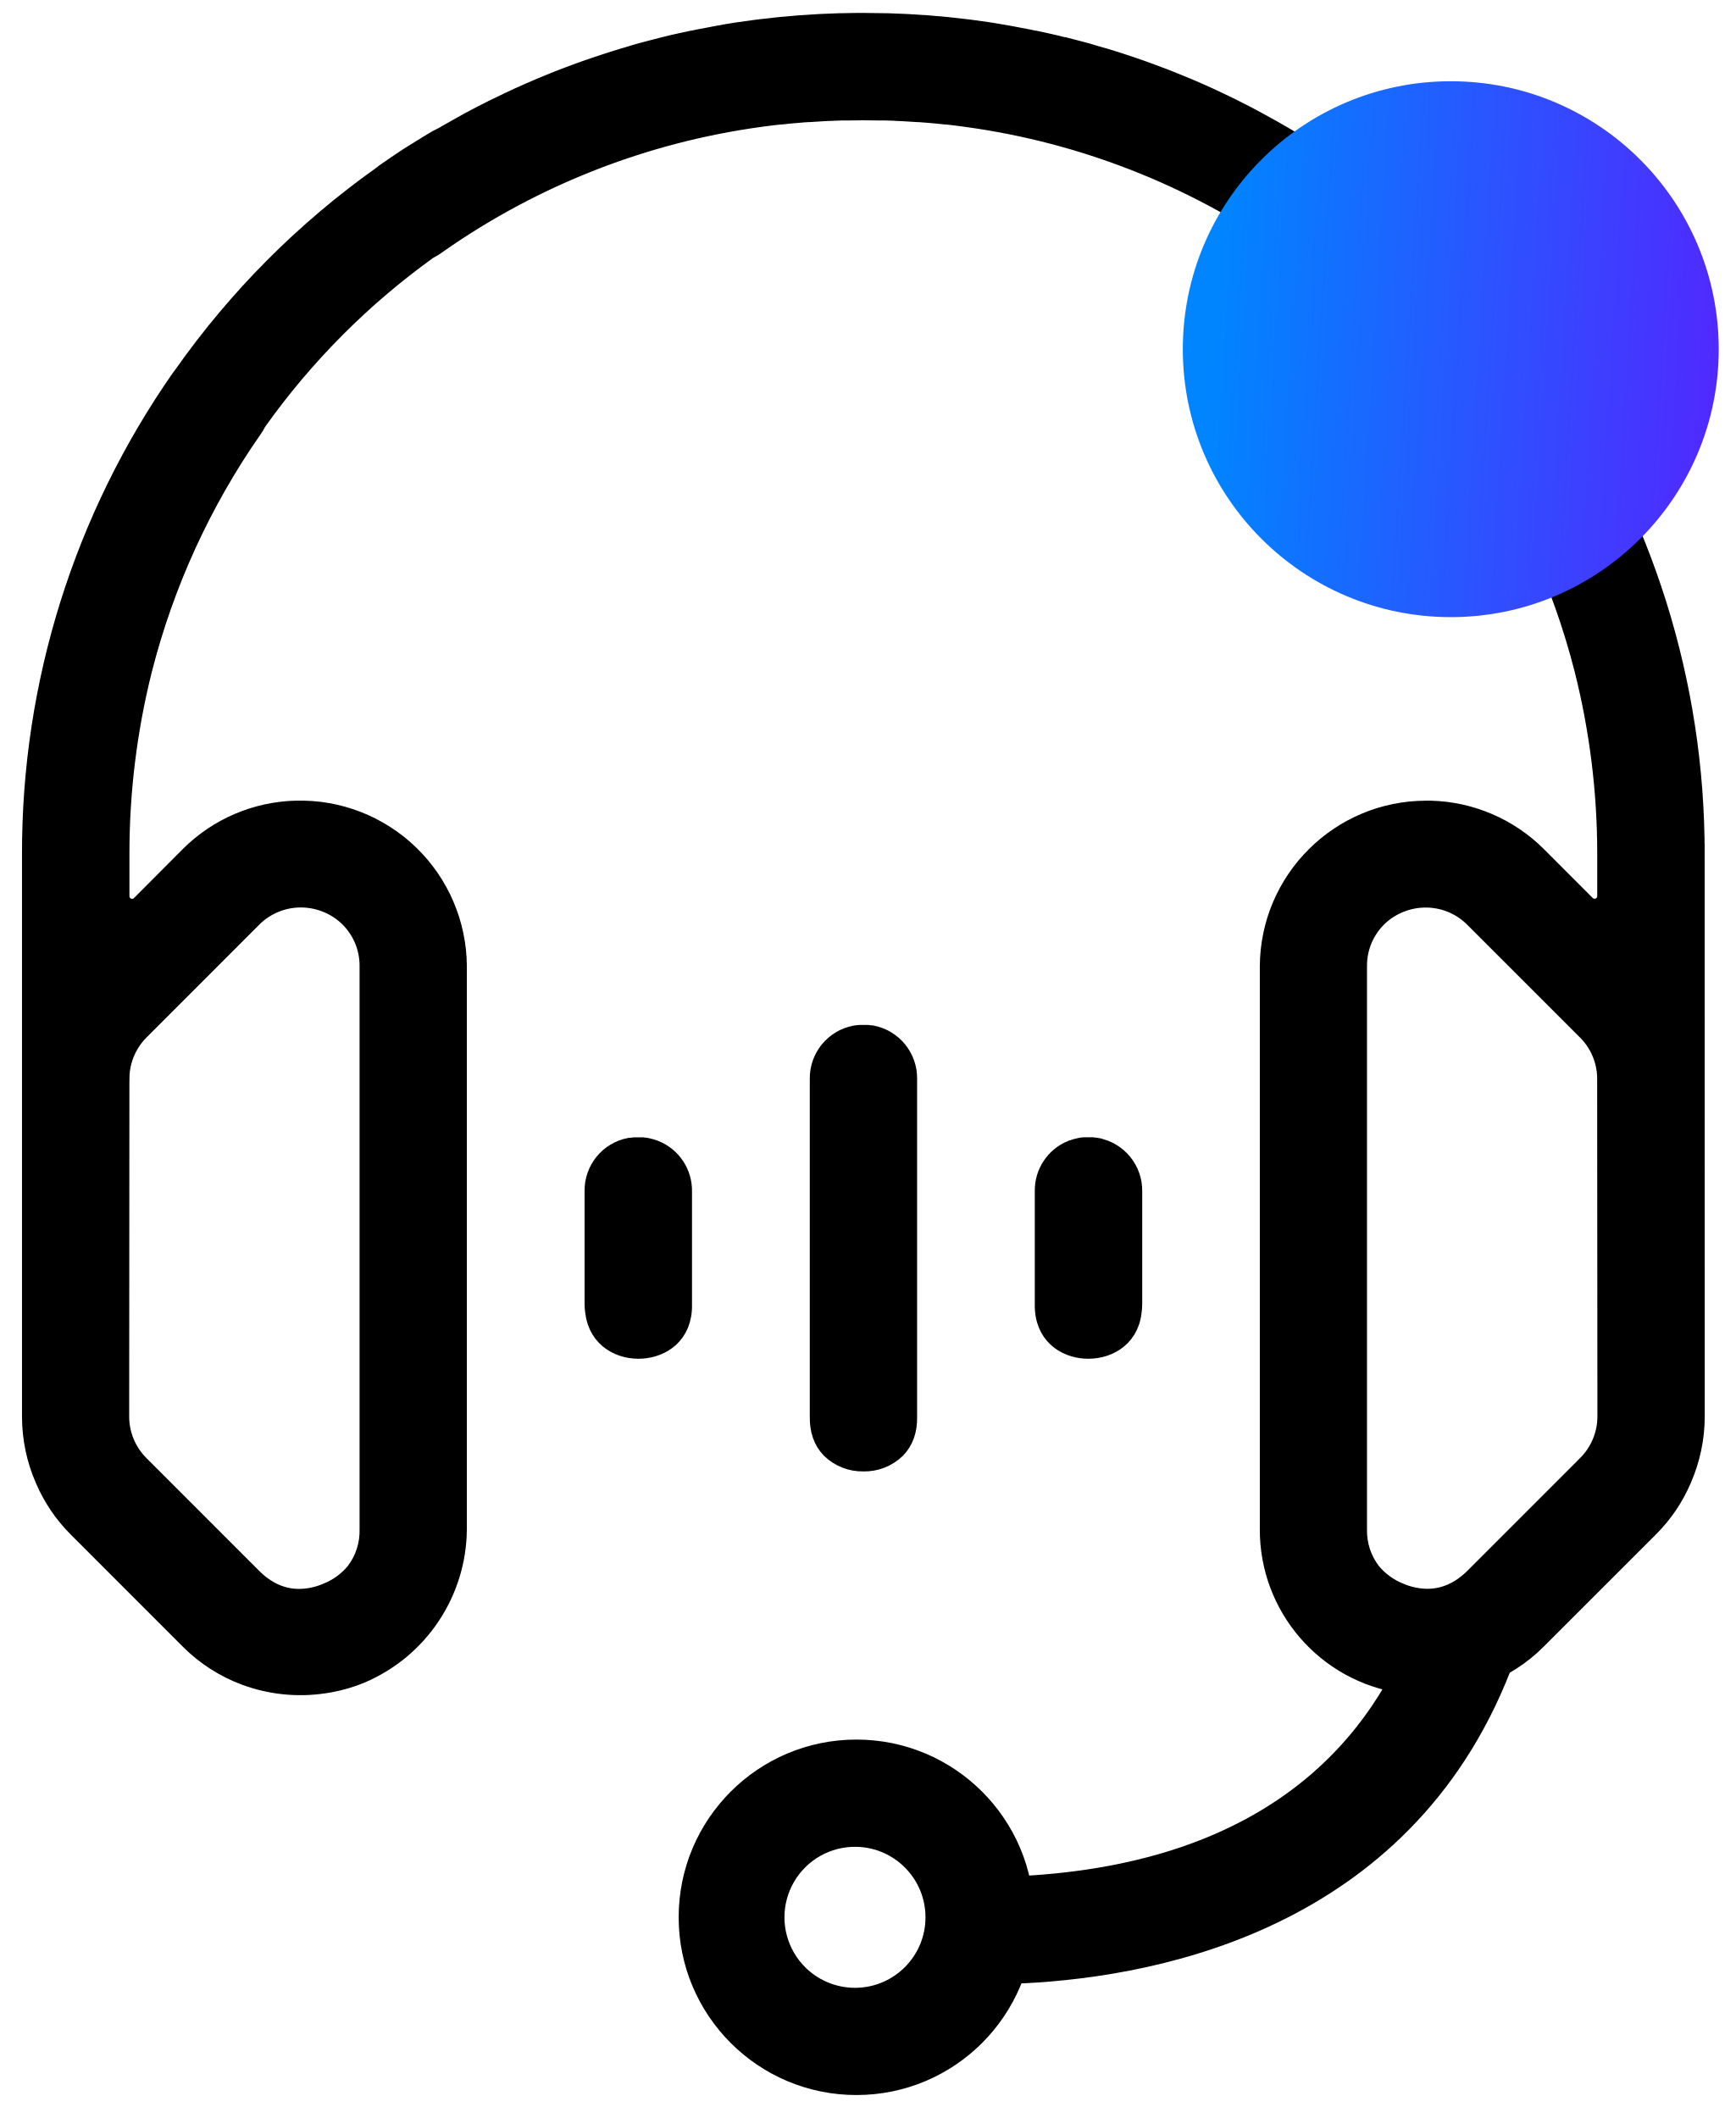
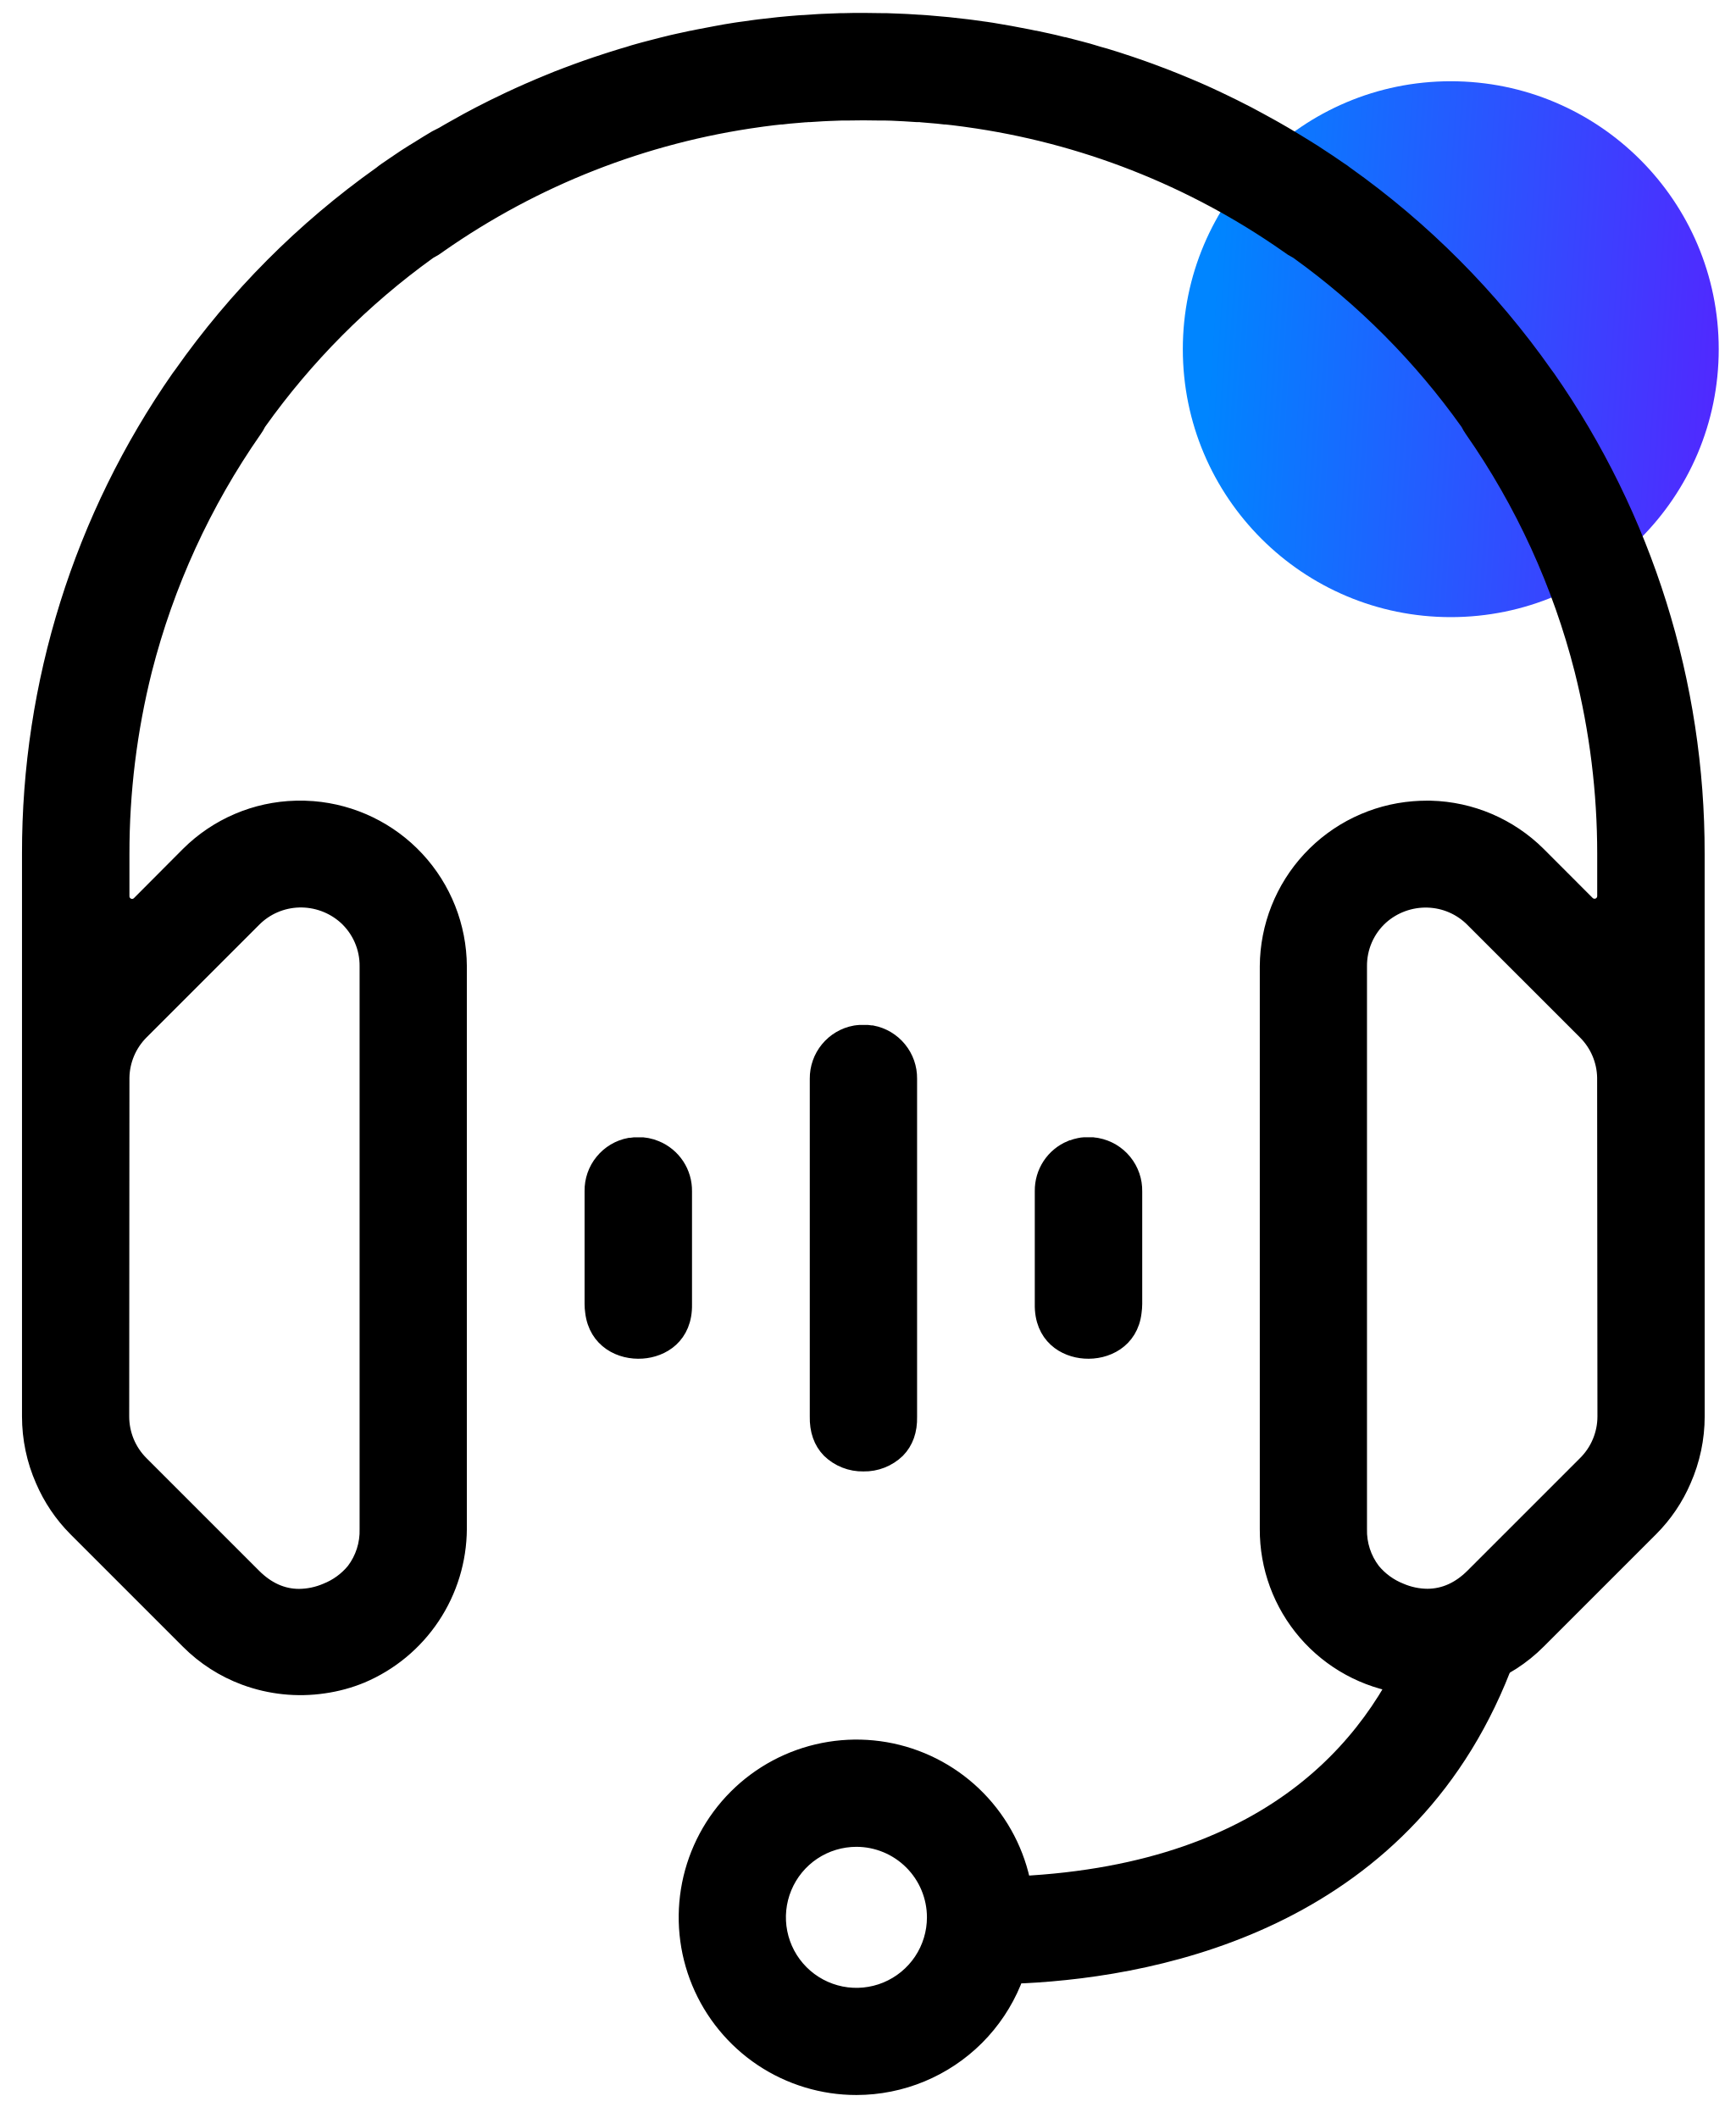
- <svg xmlns="http://www.w3.org/2000/svg" width="68" height="83" fill="none">
-   <path d="M66.398 33.462a32.423 32.423 0 00-5.83-18.606 1.545 1.545 0 00-.083-.112l-.018-.024A32.567 32.567 0 0052.68 6.9l-.02-.015a2.14 2.14 0 00-.2-.143l-.021-.012a9.451 9.451 0 00-.27-.186l-.158-.107c-.196-.126-.393-.262-.591-.389l-.12-.074-.083-.053-.378-.233a25.904 25.904 0 00-.311-.188l-.26-.154c-.126-.07-.24-.14-.362-.209l-.139-.078c-.314-.176-.63-.345-.927-.504l-.016-.008a35.598 35.598 0 00-.484-.246l-.111-.055c-.164-.081-.326-.16-.49-.237l-.03-.014a27.824 27.824 0 00-1.598-.702l-.084-.034-.504-.199-.098-.036a29.683 29.683 0 00-1.55-.546l-.167-.054-.435-.135-.243-.067c-.14-.04-.28-.083-.42-.126l-.205-.055-.088-.024c-.206-.055-.412-.11-.62-.161h-.025c-.126-.03-.244-.062-.368-.09l-.28-.064-.04-.009a24.751 24.751 0 00-.417-.09h-.023l-.265-.056a38.98 38.98 0 00-.557-.106l-.152-.029-.733-.126-.162-.024c-.201-.03-.403-.057-.604-.084l-.18-.023a39.518 39.518 0 00-.673-.076l-.08-.01A32.91 32.91 0 0035.56.95l-.126-.006c-.228-.012-.457-.02-.686-.027h-.114c-.293 0-.54-.01-.773-.01h-.05c-.235 0-.482 0-.775.01h-.114c-.23.007-.458.015-.686.027L32.11.95a32.85 32.85 0 00-1.579.12l-.08.009c-.225.024-.449.049-.672.076l-.18.023c-.203.027-.404.054-.605.084l-.16.024c-.263.04-.505.081-.734.126l-.152.03c-.187.033-.372.069-.557.105l-.272.057h-.017c-.14.029-.278.06-.417.09l-.03.007-.29.065-.394.097c-.207.052-.413.106-.617.16l-.088.023c-.07.019-.139.037-.207.057a8.4 8.4 0 00-.42.126l-.24.07-.44.138-.168.054a31.82 31.82 0 00-1.551.545l-.097.037c-.17.065-.338.126-.504.2l-.083.033c-.54.22-1.077.456-1.598.701l-.031.016a28.71 28.71 0 00-.488.235l-.113.056c-.159.079-.317.16-.475.241l-.025.013c-.302.157-.612.325-.925.504l-.14.08c-.127.067-.241.138-.362.208l-.272.138c-.105.061-.208.126-.311.187a22.66 22.66 0 00-.378.235l-.081.05c-.04.024-.08.05-.126.076-.2.126-.397.252-.593.389l-.15.102-.277.19-.02.013a2.42 2.42 0 00-.19.143l-.02.015a32.566 32.566 0 00-7.788 7.822l-.018.024c-.028.034-.054.07-.08.106a32.433 32.433 0 00-5.833 18.613v22.045c0 .85.176 1.69.519 2.467a6.015 6.015 0 001.26 1.864l4.408 4.41a6.046 6.046 0 002.176 1.397c.974.36 2.023.47 3.05.318a5.98 5.98 0 001.454-.396 6.172 6.172 0 003.765-5.65V37.861a6.126 6.126 0 00-6.292-6.085 6.094 6.094 0 00-4.15 1.773l-1.92 1.928a.504.504 0 01-.86-.357v-1.659a29.654 29.654 0 01.89-7.23 29.013 29.013 0 014.319-9.437c.055-.076.104-.157.146-.24a.37.37 0 01.04-.066 28.943 28.943 0 016.667-6.702.53.53 0 01.066-.041 2.21 2.21 0 00.34-.214l.02-.014a28.814 28.814 0 0112.583-4.936l.126-.018.423-.054.287-.031h.046l.287-.032c.207-.02.417-.039.63-.054.035 0 .07 0 .107-.007h.065l.52-.033.208-.01c.17-.008.342-.014.512-.02h.185c.457-.01.92-.01 1.38 0h.183c.172 0 .343.012.513.02l.209.01.519.033h.066a27.708 27.708 0 01.737.062l.287.03h.046l.286.032.423.054.126.018A28.826 28.826 0 0150.5 9.518l.019.014c.106.081.22.153.339.214a.399.399 0 01.066.041 28.925 28.925 0 016.668 6.702c.015.02.029.043.04.065.041.082.089.161.142.236a28.974 28.974 0 014.322 9.448c.593 2.362.894 4.789.893 7.224v1.653a.503.503 0 01-.86.357l-1.92-1.922a6.1 6.1 0 00-4.15-1.773h-.169a6.126 6.126 0 00-6.123 6.088v22.051a6.075 6.075 0 005.223 6.047 6.18 6.18 0 003.05-.324 6.005 6.005 0 002.172-1.397l4.41-4.409a5.98 5.98 0 001.26-1.863c.342-.778.52-1.619.52-2.469l-.003-22.039zM4.672 42.23a2.69 2.69 0 01.79-1.86l4.408-4.41a2.695 2.695 0 011.834-.797 2.74 2.74 0 011.905.693 2.674 2.674 0 01.881 2.015v22.045a2.672 2.672 0 01-.543 1.696 2.79 2.79 0 01-1.133.824 2.846 2.846 0 01-1.09.23h-.008c-.682 0-1.305-.286-1.849-.831l-4.409-4.41a2.702 2.702 0 01-.796-1.918l.009-13.278zm57.526 15.194l-4.409 4.41c-.546.544-1.166.823-1.847.828h-.007a2.843 2.843 0 01-1.093-.229 2.791 2.791 0 01-1.126-.82 2.676 2.676 0 01-.549-1.696V37.871a2.672 2.672 0 01.882-2.015 2.741 2.741 0 011.9-.69c.693.021 1.35.306 1.837.798l4.41 4.41c.492.49.775 1.152.79 1.847l.01 13.286a2.697 2.697 0 01-.798 1.916z" fill="#000" />
-   <path d="M25.666 45.09c-.05-.02-.1-.039-.152-.055l-.025-.006a1.225 1.225 0 00-.134-.034l-.048-.008a1.21 1.21 0 00-.118-.017h-.338c-.042.004-.084.01-.126.017h-.04a1.694 1.694 0 00-1.378 1.688v4.423c0 .101.008.202.023.301.125 1.072 1.031 1.498 1.824 1.443.738-.05 1.59-.534 1.563-1.732v-4.42a1.696 1.696 0 00-1.05-1.6zm8.492-4.508h-.033a1.853 1.853 0 00-.126-.016h-.331c-.047 0-.088.011-.126.019h-.024a1.7 1.7 0 00-1.386 1.687v13.235c-.01.527.136.947.44 1.26a1.762 1.762 0 001.26.495h.006a1.763 1.763 0 001.26-.495c.303-.31.45-.728.44-1.243V42.272a1.701 1.701 0 00-1.38-1.69zm8.82 4.409l-.042-.007c-.038 0-.078-.013-.12-.017h-.338c-.04 0-.08.01-.12.018l-.046.008c-.045.008-.09.02-.133.032l-.024.008a1.335 1.335 0 00-.15.053h-.012a1.695 1.695 0 00-1.044 1.587v4.425c-.026 1.21.825 1.695 1.563 1.744.793.055 1.701-.37 1.823-1.43.015-.104.023-.209.024-.314V46.69a1.697 1.697 0 00-1.38-1.698zM40.02 77.323a1.701 1.701 0 01-.081-3.401c10.211-.504 14.252-5.814 15.844-10.18a1.7 1.7 0 013.195 1.165C55.27 75.083 45.562 77.05 40.105 77.322l-.084.001z" fill="#000" />
-   <path d="M33.56 81.7a6.564 6.564 0 11-.002-13.13 6.564 6.564 0 01.003 13.13zm0-9.727a3.163 3.163 0 10-.002 6.325 3.163 3.163 0 00.003-6.325z" fill="#000" />
-   <path d="M66.398 33.462a32.423 32.423 0 00-5.83-18.606 1.545 1.545 0 00-.083-.112l-.018-.024A32.567 32.567 0 0052.68 6.9l-.02-.015a2.14 2.14 0 00-.2-.143l-.021-.012a9.451 9.451 0 00-.27-.186l-.158-.107c-.196-.126-.393-.262-.591-.389l-.12-.074-.083-.053-.378-.233a25.904 25.904 0 00-.311-.188l-.26-.154c-.126-.07-.24-.14-.362-.209l-.139-.078c-.314-.176-.63-.345-.927-.504l-.016-.008a35.598 35.598 0 00-.484-.246l-.111-.055c-.164-.081-.326-.16-.49-.237l-.03-.014a27.824 27.824 0 00-1.598-.702l-.084-.034-.504-.199-.098-.036a29.683 29.683 0 00-1.55-.546l-.167-.054-.435-.135-.243-.067c-.14-.04-.28-.083-.42-.126l-.205-.055-.088-.024c-.206-.055-.412-.11-.62-.161h-.025c-.126-.03-.244-.062-.368-.09l-.28-.064-.04-.009a24.751 24.751 0 00-.417-.09h-.023l-.265-.056a38.98 38.98 0 00-.557-.106l-.152-.029-.733-.126-.162-.024c-.201-.03-.403-.057-.604-.084l-.18-.023a39.518 39.518 0 00-.673-.076l-.08-.01A32.91 32.91 0 0035.56.95l-.126-.006c-.228-.012-.457-.02-.686-.027h-.114c-.293 0-.54-.01-.773-.01h-.05c-.235 0-.482 0-.775.01h-.114c-.23.007-.458.015-.686.027L32.11.95a32.85 32.85 0 00-1.579.12l-.08.009c-.225.024-.449.049-.672.076l-.18.023c-.203.027-.404.054-.605.084l-.16.024c-.263.04-.505.081-.734.126l-.152.03c-.187.033-.372.069-.557.105l-.272.057h-.017c-.14.029-.278.06-.417.09l-.03.007-.29.065-.394.097c-.207.052-.413.106-.617.16l-.088.023c-.07.019-.139.037-.207.057a8.4 8.4 0 00-.42.126l-.24.07-.44.138-.168.054a31.82 31.82 0 00-1.551.545l-.097.037c-.17.065-.338.126-.504.2l-.083.033c-.54.22-1.077.456-1.598.701l-.031.016a28.71 28.71 0 00-.488.235l-.113.056c-.159.079-.317.16-.475.241l-.025.013c-.302.157-.612.325-.925.504l-.14.08c-.127.067-.241.138-.362.208l-.272.138c-.105.061-.208.126-.311.187a22.66 22.66 0 00-.378.235l-.081.05c-.04.024-.08.05-.126.076-.2.126-.397.252-.593.389l-.15.102-.277.19-.02.013a2.42 2.42 0 00-.19.143l-.02.015a32.566 32.566 0 00-7.788 7.822l-.018.024c-.028.034-.054.07-.08.106a32.433 32.433 0 00-5.833 18.613v22.045c0 .85.176 1.69.519 2.467a6.015 6.015 0 001.26 1.864l4.408 4.41a6.046 6.046 0 002.176 1.397c.974.36 2.023.47 3.05.318a5.98 5.98 0 001.454-.396 6.172 6.172 0 003.765-5.65V37.861a6.126 6.126 0 00-6.292-6.085 6.094 6.094 0 00-4.15 1.773l-1.92 1.928a.504.504 0 01-.86-.357v-1.659a29.654 29.654 0 01.89-7.23 29.013 29.013 0 014.319-9.437c.055-.076.104-.157.146-.24a.37.37 0 01.04-.066 28.943 28.943 0 016.667-6.702.53.53 0 01.066-.041 2.21 2.21 0 00.34-.214l.02-.014a28.814 28.814 0 0112.583-4.936l.126-.018.423-.054.287-.031h.046l.287-.032c.207-.02.417-.039.63-.054.035 0 .07 0 .107-.007h.065l.52-.033.208-.01c.17-.008.342-.014.512-.02h.185c.457-.01.92-.01 1.38 0h.183c.172 0 .343.012.513.02l.209.01.519.033h.066a27.708 27.708 0 01.737.062l.287.03h.046l.286.032.423.054.126.018A28.826 28.826 0 0150.5 9.518l.019.014c.106.081.22.153.339.214a.399.399 0 01.066.041 28.925 28.925 0 016.668 6.702c.015.02.029.043.04.065.041.082.089.161.142.236a28.974 28.974 0 014.322 9.448c.593 2.362.894 4.789.893 7.224v1.653a.503.503 0 01-.86.357l-1.92-1.922a6.1 6.1 0 00-4.15-1.773h-.169a6.126 6.126 0 00-6.123 6.088v22.051a6.075 6.075 0 005.223 6.047 6.18 6.18 0 003.05-.324 6.005 6.005 0 002.172-1.397l4.41-4.409a5.98 5.98 0 001.26-1.863c.342-.778.52-1.619.52-2.469l-.003-22.039zM4.672 42.23a2.69 2.69 0 01.79-1.86l4.408-4.41a2.695 2.695 0 011.834-.797 2.74 2.74 0 011.905.693 2.674 2.674 0 01.881 2.015v22.045a2.672 2.672 0 01-.543 1.696 2.79 2.79 0 01-1.133.824 2.846 2.846 0 01-1.09.23h-.008c-.682 0-1.305-.286-1.849-.831l-4.409-4.41a2.702 2.702 0 01-.796-1.918l.009-13.278zm57.526 15.194l-4.409 4.41c-.546.544-1.166.823-1.847.828h-.007a2.843 2.843 0 01-1.093-.229 2.791 2.791 0 01-1.126-.82 2.676 2.676 0 01-.549-1.696V37.871a2.672 2.672 0 01.882-2.015 2.741 2.741 0 011.9-.69c.693.021 1.35.306 1.837.798l4.41 4.41c.492.49.775 1.152.79 1.847l.01 13.286a2.697 2.697 0 01-.798 1.916z" stroke="#000" stroke-width=".8" />
-   <path d="M25.666 45.09c-.05-.02-.1-.039-.152-.055l-.025-.006a1.225 1.225 0 00-.134-.034l-.048-.008a1.21 1.21 0 00-.118-.017h-.338c-.042.004-.084.01-.126.017h-.04a1.694 1.694 0 00-1.378 1.688v4.423c0 .101.008.202.023.301.125 1.072 1.031 1.498 1.824 1.443.738-.05 1.59-.534 1.563-1.732v-4.42a1.696 1.696 0 00-1.05-1.6zm8.492-4.508h-.033a1.853 1.853 0 00-.126-.016h-.331c-.047 0-.088.011-.126.019h-.024a1.7 1.7 0 00-1.386 1.687v13.235c-.01.527.136.947.44 1.26a1.762 1.762 0 001.26.495h.006a1.763 1.763 0 001.26-.495c.303-.31.45-.728.44-1.243V42.272a1.701 1.701 0 00-1.38-1.69zm8.82 4.409l-.042-.007c-.038 0-.078-.013-.12-.017h-.338c-.04 0-.08.01-.12.018l-.046.008c-.045.008-.09.02-.133.032l-.024.008a1.335 1.335 0 00-.15.053h-.012a1.695 1.695 0 00-1.044 1.587v4.425c-.026 1.21.825 1.695 1.563 1.744.793.055 1.701-.37 1.823-1.43.015-.104.023-.209.024-.314V46.69a1.697 1.697 0 00-1.38-1.698zM40.02 77.323a1.701 1.701 0 01-.081-3.401c10.211-.504 14.252-5.814 15.844-10.18a1.7 1.7 0 013.195 1.165C55.27 75.083 45.562 77.05 40.105 77.322l-.084.001z" stroke="#000" stroke-width=".8" />
-   <path d="M33.56 81.7a6.564 6.564 0 11-.002-13.13 6.564 6.564 0 01.003 13.13zm0-9.727a3.163 3.163 0 10-.002 6.325 3.163 3.163 0 00.003-6.325z" stroke="#000" stroke-width=".8" />
-   <circle cx="56.85" cy="13.684" r="10.5" fill="url(#paint0_linear_204_3)" />
+ <svg xmlns="http://www.w3.org/2000/svg" width="68" height="83" viewBox="0 0 68 83" fill="none">
+   <path d="M66.398 33.462C66.41 26.809 64.374 20.313 60.568 14.856C60.539 14.813 60.513 14.778 60.485 14.744L60.467 14.72C58.335 11.689 55.702 9.044 52.68 6.899L52.659 6.884C52.595 6.832 52.529 6.785 52.459 6.741L52.439 6.729C52.349 6.666 52.259 6.603 52.168 6.543L52.011 6.436C51.815 6.31 51.618 6.174 51.42 6.047L51.3 5.973L51.217 5.92L50.839 5.687C50.736 5.624 50.633 5.561 50.528 5.499L50.269 5.345C50.142 5.275 50.028 5.204 49.906 5.136L49.767 5.058C49.453 4.882 49.137 4.713 48.84 4.554L48.824 4.546C48.659 4.46 48.499 4.379 48.34 4.3L48.229 4.245C48.065 4.164 47.903 4.086 47.739 4.008L47.709 3.994C47.188 3.742 46.651 3.513 46.111 3.292L46.027 3.258L45.523 3.059L45.425 3.023C44.921 2.829 44.394 2.645 43.874 2.477L43.708 2.423L43.273 2.288L43.03 2.221C42.89 2.18 42.75 2.138 42.611 2.095L42.405 2.04L42.317 2.016C42.111 1.961 41.905 1.907 41.697 1.855H41.672C41.546 1.825 41.428 1.793 41.304 1.764L41.025 1.701L40.984 1.692C40.846 1.661 40.706 1.631 40.567 1.602H40.544L40.279 1.546C40.094 1.51 39.909 1.474 39.722 1.44L39.57 1.411C39.338 1.371 39.099 1.331 38.837 1.285L38.675 1.261C38.474 1.231 38.272 1.204 38.071 1.177L37.892 1.154C37.667 1.127 37.443 1.102 37.218 1.078L37.139 1.069C36.624 1.017 36.094 0.977 35.56 0.949L35.434 0.943C35.206 0.931 34.977 0.923 34.748 0.916H34.634C34.341 0.916 34.094 0.906 33.861 0.906C33.849 0.906 33.832 0.906 33.82 0.906H33.81C33.576 0.906 33.329 0.906 33.036 0.916H32.922C32.693 0.923 32.464 0.931 32.236 0.943L32.11 0.949C31.576 0.977 31.045 1.017 30.531 1.069L30.451 1.078C30.226 1.102 30.002 1.127 29.779 1.154L29.599 1.177C29.396 1.204 29.195 1.231 28.994 1.261L28.833 1.285C28.571 1.326 28.329 1.366 28.1 1.411L27.948 1.44C27.761 1.474 27.576 1.51 27.391 1.546L27.119 1.603H27.102C26.962 1.632 26.824 1.662 26.685 1.694L26.655 1.7L26.365 1.765L25.971 1.862C25.764 1.914 25.558 1.968 25.354 2.022L25.266 2.045C25.196 2.064 25.127 2.082 25.059 2.102C24.918 2.141 24.779 2.181 24.64 2.228L24.399 2.298L23.958 2.436L23.791 2.49C23.271 2.657 22.749 2.841 22.24 3.035L22.143 3.072C21.973 3.137 21.805 3.198 21.639 3.272L21.556 3.305C21.017 3.525 20.479 3.761 19.959 4.006L19.927 4.022C19.765 4.098 19.602 4.176 19.439 4.257L19.326 4.313C19.167 4.392 19.009 4.473 18.851 4.554L18.826 4.567C18.524 4.724 18.214 4.892 17.901 5.071L17.76 5.15C17.634 5.218 17.52 5.289 17.399 5.359L17.127 5.497C17.022 5.558 16.919 5.623 16.816 5.684C16.689 5.761 16.564 5.839 16.438 5.919L16.357 5.969C16.317 5.993 16.276 6.018 16.231 6.045C16.031 6.171 15.834 6.297 15.638 6.434L15.488 6.536L15.211 6.726L15.19 6.739C15.125 6.783 15.061 6.831 15 6.882L14.98 6.897C11.958 9.043 9.324 11.688 7.193 14.719L7.175 14.743C7.147 14.777 7.121 14.813 7.096 14.849C3.287 20.308 1.25 26.806 1.262 33.462V55.507C1.262 56.357 1.438 57.197 1.781 57.974C2.08 58.669 2.507 59.302 3.04 59.838L7.449 64.247C8.065 64.865 8.807 65.342 9.625 65.645C10.599 66.005 11.648 66.115 12.675 65.963C13.174 65.892 13.662 65.76 14.129 65.567C15.24 65.097 16.189 64.311 16.858 63.306C17.527 62.302 17.887 61.123 17.894 59.916V37.862C17.884 36.329 17.3 34.855 16.256 33.731C15.212 32.608 13.785 31.917 12.257 31.794C12.039 31.777 11.82 31.771 11.601 31.777C10.042 31.815 8.557 32.45 7.452 33.55L5.532 35.478C5.462 35.548 5.372 35.596 5.274 35.616C5.176 35.635 5.075 35.626 4.983 35.587C4.891 35.549 4.812 35.484 4.757 35.401C4.701 35.319 4.672 35.221 4.672 35.121V33.462C4.67 31.025 4.97 28.597 5.562 26.233C6.423 22.853 7.886 19.656 9.881 16.795C9.936 16.719 9.985 16.639 10.027 16.554C10.038 16.531 10.052 16.509 10.067 16.489C11.907 13.905 14.159 11.641 16.734 9.787C16.755 9.772 16.777 9.758 16.8 9.746C16.92 9.685 17.034 9.613 17.14 9.532L17.159 9.518C20.903 6.898 25.216 5.206 29.743 4.582L29.869 4.564L30.292 4.51L30.579 4.479H30.625L30.912 4.447C31.119 4.427 31.329 4.408 31.541 4.393C31.577 4.393 31.612 4.393 31.649 4.386H31.714L32.233 4.353L32.442 4.343C32.612 4.335 32.784 4.329 32.954 4.324H33.139C33.596 4.314 34.06 4.313 34.518 4.324H34.702C34.873 4.324 35.045 4.335 35.215 4.343L35.424 4.353L35.943 4.386H36.008C36.045 4.386 36.08 4.386 36.116 4.393C36.325 4.408 36.534 4.427 36.745 4.447L37.033 4.479H37.079L37.365 4.51L37.788 4.564L37.914 4.582C42.441 5.207 46.755 6.898 50.499 9.518L50.518 9.532C50.624 9.613 50.738 9.685 50.857 9.746C50.88 9.757 50.903 9.771 50.923 9.787C53.499 11.64 55.751 13.905 57.591 16.489C57.606 16.51 57.62 16.532 57.632 16.554C57.672 16.636 57.72 16.715 57.773 16.79C59.771 19.653 61.235 22.854 62.095 26.238C62.688 28.6 62.989 31.027 62.988 33.462V35.115C62.988 35.215 62.958 35.312 62.903 35.395C62.848 35.478 62.769 35.543 62.677 35.581C62.585 35.619 62.483 35.629 62.386 35.61C62.288 35.59 62.198 35.542 62.127 35.472L60.208 33.55C59.102 32.451 57.617 31.816 56.058 31.777H55.889C55.729 31.777 55.566 31.784 55.403 31.797C53.874 31.919 52.447 32.611 51.404 33.734C50.36 34.858 49.776 36.332 49.766 37.865V59.916C49.758 61.385 50.283 62.807 51.243 63.919C52.204 65.031 53.534 65.757 54.989 65.963C56.016 66.113 57.065 66.002 58.038 65.639C58.855 65.337 59.597 64.86 60.211 64.242L64.62 59.833C65.154 59.297 65.582 58.665 65.88 57.97C66.223 57.192 66.4 56.351 66.4 55.501L66.398 33.462ZM4.672 42.229C4.684 41.53 4.967 40.863 5.462 40.369L9.871 35.96C10.357 35.469 11.014 35.184 11.705 35.163C12.405 35.142 13.087 35.39 13.61 35.856C13.891 36.11 14.115 36.421 14.267 36.769C14.419 37.116 14.496 37.492 14.491 37.871V59.916C14.509 60.527 14.318 61.125 13.948 61.612C13.647 61.978 13.257 62.262 12.815 62.436C12.47 62.583 12.1 62.661 11.725 62.665H11.717C11.035 62.665 10.412 62.38 9.868 61.835L5.459 57.426C5.206 57.174 5.006 56.876 4.869 56.546C4.733 56.217 4.663 55.864 4.663 55.507L4.672 42.229ZM62.198 57.423L57.789 61.832C57.243 62.377 56.623 62.656 55.942 62.661H55.935C55.559 62.658 55.188 62.58 54.843 62.432C54.404 62.258 54.016 61.976 53.716 61.612C53.345 61.126 53.151 60.528 53.167 59.916V37.871C53.163 37.492 53.239 37.116 53.391 36.769C53.543 36.421 53.767 36.11 54.049 35.856C54.572 35.392 55.252 35.146 55.95 35.167C56.642 35.187 57.299 35.472 57.786 35.964L62.196 40.373C62.688 40.864 62.971 41.526 62.985 42.221L62.997 55.507C62.997 55.864 62.926 56.216 62.789 56.545C62.652 56.874 62.451 57.172 62.198 57.423Z" fill="black" />
+   <path d="M25.666 45.091C25.616 45.07 25.566 45.051 25.514 45.035L25.489 45.029C25.445 45.015 25.4 45.004 25.355 44.995L25.307 44.987C25.268 44.98 25.229 44.974 25.189 44.97H24.851C24.809 44.974 24.767 44.979 24.725 44.987H24.685C24.293 45.062 23.941 45.272 23.689 45.581C23.436 45.889 23.301 46.277 23.307 46.675V51.098C23.307 51.199 23.315 51.3 23.329 51.399C23.455 52.471 24.361 52.897 25.154 52.842C25.892 52.793 26.743 52.308 26.717 51.11V46.689C26.723 46.348 26.626 46.013 26.439 45.728C26.251 45.443 25.982 45.221 25.666 45.091Z" fill="black" />
+   <path d="M34.158 40.582H34.125C34.085 40.576 34.042 40.57 33.999 40.566H33.871C33.842 40.566 33.818 40.566 33.793 40.566H33.668C33.621 40.566 33.58 40.577 33.542 40.585H33.518C33.126 40.658 32.772 40.868 32.519 41.176C32.265 41.485 32.129 41.872 32.132 42.272V55.507C32.121 56.034 32.268 56.454 32.572 56.767C32.739 56.928 32.936 57.055 33.153 57.14C33.369 57.225 33.599 57.267 33.832 57.262H33.838C34.07 57.267 34.301 57.225 34.517 57.14C34.733 57.055 34.931 56.928 35.098 56.767C35.401 56.457 35.549 56.039 35.537 55.524V42.272C35.542 41.873 35.406 41.485 35.154 41.177C34.902 40.868 34.549 40.657 34.158 40.582Z" fill="black" />
+   <path d="M42.978 44.991L42.936 44.984C42.898 44.984 42.858 44.971 42.816 44.967H42.478C42.438 44.967 42.398 44.977 42.359 44.985L42.312 44.992C42.267 45.001 42.223 45.014 42.179 45.025L42.155 45.033C42.104 45.048 42.054 45.066 42.005 45.086H41.993C41.681 45.216 41.414 45.436 41.228 45.719C41.042 46.002 40.945 46.334 40.949 46.673V51.098C40.923 52.308 41.774 52.793 42.512 52.842C43.305 52.897 44.213 52.473 44.335 51.412C44.35 51.308 44.358 51.203 44.359 51.098V46.689C44.367 46.289 44.232 45.899 43.979 45.588C43.727 45.277 43.372 45.066 42.978 44.991Z" fill="black" />
+   <path d="M40.021 77.323C39.57 77.334 39.133 77.165 38.806 76.854C38.48 76.543 38.29 76.114 38.279 75.663C38.268 75.212 38.437 74.775 38.748 74.449C39.059 74.122 39.488 73.933 39.939 73.922C50.15 73.418 54.191 68.108 55.783 63.742C55.944 63.327 56.262 62.992 56.667 62.809C57.072 62.625 57.534 62.607 57.952 62.76C58.37 62.912 58.711 63.223 58.903 63.624C59.095 64.026 59.122 64.486 58.978 64.907C55.27 75.083 45.562 77.049 40.105 77.322L40.021 77.323Z" fill="black" />
+   <path d="M33.561 81.699C32.263 81.7 30.993 81.315 29.913 80.594C28.834 79.872 27.992 78.847 27.495 77.648C26.998 76.448 26.868 75.128 27.121 73.855C27.375 72.581 28 71.411 28.918 70.493C29.836 69.575 31.006 68.95 32.279 68.697C33.553 68.443 34.873 68.573 36.072 69.07C37.272 69.567 38.297 70.409 39.018 71.489C39.739 72.569 40.124 73.838 40.124 75.136C40.122 76.876 39.43 78.544 38.2 79.775C36.969 81.005 35.301 81.697 33.561 81.699ZM33.561 71.973C32.935 71.973 32.324 72.158 31.803 72.505C31.283 72.853 30.877 73.347 30.638 73.925C30.398 74.503 30.335 75.139 30.457 75.752C30.579 76.366 30.88 76.93 31.323 77.373C31.765 77.815 32.328 78.116 32.942 78.239C33.556 78.361 34.192 78.298 34.77 78.059C35.348 77.819 35.842 77.414 36.19 76.894C36.537 76.374 36.723 75.762 36.723 75.136C36.722 74.298 36.389 73.494 35.796 72.901C35.203 72.308 34.399 71.974 33.561 71.973Z" fill="black" />
+   <path d="M66.398 33.462C66.41 26.809 64.374 20.313 60.568 14.856C60.539 14.813 60.513 14.778 60.485 14.744L60.467 14.72C58.335 11.689 55.702 9.044 52.68 6.899L52.659 6.884C52.595 6.832 52.529 6.785 52.459 6.741L52.439 6.729C52.349 6.666 52.259 6.603 52.168 6.543L52.011 6.436C51.815 6.31 51.618 6.174 51.42 6.047L51.3 5.973L51.217 5.92L50.839 5.687C50.736 5.624 50.633 5.561 50.528 5.499L50.269 5.345C50.142 5.275 50.028 5.204 49.906 5.136L49.767 5.058C49.453 4.882 49.137 4.713 48.84 4.554L48.824 4.546C48.659 4.46 48.499 4.379 48.34 4.3L48.229 4.245C48.065 4.164 47.903 4.086 47.739 4.008L47.709 3.994C47.188 3.742 46.651 3.513 46.111 3.292L46.027 3.258L45.523 3.059L45.425 3.023C44.921 2.829 44.394 2.645 43.874 2.477L43.708 2.423L43.273 2.288L43.03 2.221C42.89 2.18 42.75 2.138 42.611 2.095L42.405 2.04L42.317 2.016C42.111 1.961 41.905 1.907 41.697 1.855H41.672C41.546 1.825 41.428 1.793 41.304 1.764L41.025 1.701L40.984 1.692C40.846 1.661 40.706 1.631 40.567 1.602H40.544L40.279 1.546C40.094 1.51 39.909 1.474 39.722 1.44L39.57 1.411C39.338 1.371 39.099 1.331 38.837 1.285L38.675 1.261C38.474 1.231 38.272 1.204 38.071 1.177L37.892 1.154C37.667 1.127 37.443 1.102 37.218 1.078L37.139 1.069C36.624 1.017 36.094 0.977 35.56 0.949L35.434 0.943C35.206 0.931 34.977 0.923 34.748 0.916H34.634C34.341 0.916 34.094 0.906 33.861 0.906C33.849 0.906 33.832 0.906 33.82 0.906H33.81C33.576 0.906 33.329 0.906 33.036 0.916H32.922C32.693 0.923 32.464 0.931 32.236 0.943L32.11 0.949C31.576 0.977 31.045 1.017 30.531 1.069L30.451 1.078C30.226 1.102 30.002 1.127 29.779 1.154L29.599 1.177C29.396 1.204 29.195 1.231 28.994 1.261L28.833 1.285C28.571 1.326 28.329 1.366 28.1 1.411L27.948 1.44C27.761 1.474 27.576 1.51 27.391 1.546L27.119 1.603H27.102C26.962 1.632 26.824 1.662 26.685 1.694L26.655 1.7L26.365 1.765L25.971 1.862C25.764 1.914 25.558 1.968 25.354 2.022L25.266 2.045C25.196 2.064 25.127 2.082 25.059 2.102C24.918 2.141 24.779 2.181 24.64 2.228L24.399 2.298L23.958 2.436L23.791 2.49C23.271 2.657 22.749 2.841 22.24 3.035L22.143 3.072C21.973 3.137 21.805 3.198 21.639 3.272L21.556 3.305C21.017 3.525 20.479 3.761 19.959 4.006L19.927 4.022C19.765 4.098 19.602 4.176 19.439 4.257L19.326 4.313C19.167 4.392 19.009 4.473 18.851 4.554L18.826 4.567C18.524 4.724 18.214 4.892 17.901 5.071L17.76 5.15C17.634 5.218 17.52 5.289 17.399 5.359L17.127 5.497C17.022 5.558 16.919 5.623 16.816 5.684C16.689 5.761 16.564 5.839 16.438 5.919L16.357 5.969C16.317 5.993 16.276 6.018 16.231 6.045C16.031 6.171 15.834 6.297 15.638 6.434L15.488 6.536L15.211 6.726L15.19 6.739C15.125 6.783 15.061 6.831 15 6.882L14.98 6.897C11.958 9.043 9.324 11.688 7.193 14.719L7.175 14.743C7.147 14.777 7.121 14.813 7.096 14.849C3.287 20.308 1.25 26.806 1.262 33.462V55.507C1.262 56.357 1.438 57.197 1.781 57.974C2.08 58.669 2.507 59.302 3.04 59.838L7.449 64.247C8.065 64.865 8.807 65.342 9.625 65.645C10.599 66.005 11.648 66.115 12.675 65.963C13.174 65.892 13.662 65.76 14.129 65.567C15.24 65.097 16.189 64.311 16.858 63.306C17.527 62.302 17.887 61.123 17.894 59.916V37.862C17.884 36.329 17.3 34.855 16.256 33.731C15.212 32.608 13.785 31.917 12.257 31.794C12.039 31.777 11.82 31.771 11.601 31.777C10.042 31.815 8.557 32.45 7.452 33.55L5.532 35.478C5.462 35.548 5.372 35.596 5.274 35.616C5.176 35.635 5.075 35.626 4.983 35.587C4.891 35.549 4.812 35.484 4.757 35.401C4.701 35.319 4.672 35.221 4.672 35.121V33.462C4.67 31.025 4.97 28.597 5.562 26.233C6.423 22.853 7.886 19.656 9.881 16.795C9.936 16.719 9.985 16.639 10.027 16.554C10.038 16.531 10.052 16.509 10.067 16.489C11.907 13.905 14.159 11.641 16.734 9.787C16.755 9.772 16.777 9.758 16.8 9.746C16.92 9.685 17.034 9.613 17.14 9.532L17.159 9.518C20.903 6.898 25.216 5.206 29.743 4.582L29.869 4.564L30.292 4.51L30.579 4.479H30.625L30.912 4.447C31.119 4.427 31.329 4.408 31.541 4.393C31.577 4.393 31.612 4.393 31.649 4.386H31.714L32.233 4.353L32.442 4.343C32.612 4.335 32.784 4.329 32.954 4.324H33.139C33.596 4.314 34.06 4.313 34.518 4.324H34.702C34.873 4.324 35.045 4.335 35.215 4.343L35.424 4.353L35.943 4.386H36.008C36.045 4.386 36.08 4.386 36.116 4.393C36.325 4.408 36.534 4.427 36.745 4.447L37.033 4.479H37.079L37.365 4.51L37.788 4.564L37.914 4.582C42.441 5.207 46.755 6.898 50.499 9.518L50.518 9.532C50.624 9.613 50.738 9.685 50.857 9.746C50.88 9.757 50.903 9.771 50.923 9.787C53.499 11.64 55.751 13.905 57.591 16.489C57.606 16.51 57.62 16.532 57.632 16.554C57.672 16.636 57.72 16.715 57.773 16.79C59.771 19.653 61.235 22.854 62.095 26.238C62.688 28.6 62.989 31.027 62.988 33.462V35.115C62.988 35.215 62.958 35.312 62.903 35.395C62.848 35.478 62.769 35.543 62.677 35.581C62.585 35.619 62.483 35.629 62.386 35.61C62.288 35.59 62.198 35.542 62.127 35.472L60.208 33.55C59.102 32.451 57.617 31.816 56.058 31.777H55.889C55.729 31.777 55.566 31.784 55.403 31.797C53.874 31.919 52.447 32.611 51.404 33.734C50.36 34.858 49.776 36.332 49.766 37.865V59.916C49.758 61.385 50.283 62.807 51.243 63.919C52.204 65.031 53.534 65.757 54.989 65.963C56.016 66.113 57.065 66.002 58.038 65.639C58.855 65.337 59.597 64.86 60.211 64.242L64.62 59.833C65.154 59.297 65.582 58.665 65.88 57.97C66.223 57.192 66.4 56.351 66.4 55.501L66.398 33.462ZM4.672 42.229C4.684 41.53 4.967 40.863 5.462 40.369L9.871 35.96C10.357 35.469 11.014 35.184 11.705 35.163C12.405 35.142 13.087 35.39 13.61 35.856C13.891 36.11 14.115 36.421 14.267 36.769C14.419 37.116 14.496 37.492 14.491 37.871V59.916C14.509 60.527 14.318 61.125 13.948 61.612C13.647 61.978 13.257 62.262 12.815 62.436C12.47 62.583 12.1 62.661 11.725 62.665H11.717C11.035 62.665 10.412 62.38 9.868 61.835L5.459 57.426C5.206 57.174 5.006 56.876 4.869 56.546C4.733 56.217 4.663 55.864 4.663 55.507L4.672 42.229ZM62.198 57.423L57.789 61.832C57.243 62.377 56.623 62.656 55.942 62.661H55.935C55.559 62.658 55.188 62.58 54.843 62.432C54.404 62.258 54.016 61.976 53.716 61.612C53.345 61.126 53.151 60.528 53.167 59.916V37.871C53.163 37.492 53.239 37.116 53.391 36.769C53.543 36.421 53.767 36.11 54.049 35.856C54.572 35.392 55.252 35.146 55.95 35.167C56.642 35.187 57.299 35.472 57.786 35.964L62.196 40.373C62.688 40.864 62.971 41.526 62.985 42.221L62.997 55.507C62.997 55.864 62.926 56.216 62.789 56.545C62.652 56.874 62.451 57.172 62.198 57.423Z" stroke="black" stroke-width="0.8" />
+   <path d="M25.666 45.091C25.616 45.07 25.566 45.051 25.514 45.035L25.489 45.029C25.445 45.015 25.4 45.004 25.355 44.995L25.307 44.987C25.268 44.98 25.229 44.974 25.189 44.97H24.851C24.809 44.974 24.767 44.979 24.725 44.987H24.685C24.293 45.062 23.941 45.272 23.689 45.581C23.436 45.889 23.301 46.277 23.307 46.675V51.098C23.307 51.199 23.315 51.3 23.329 51.399C23.455 52.471 24.361 52.897 25.154 52.842C25.892 52.793 26.743 52.308 26.717 51.11V46.689C26.723 46.348 26.626 46.013 26.439 45.728C26.251 45.443 25.982 45.221 25.666 45.091Z" stroke="black" stroke-width="0.8" />
+   <path d="M34.158 40.582H34.125C34.085 40.576 34.042 40.57 33.999 40.566H33.871C33.842 40.566 33.818 40.566 33.793 40.566H33.668C33.621 40.566 33.58 40.577 33.542 40.585H33.518C33.126 40.658 32.772 40.868 32.519 41.176C32.265 41.485 32.129 41.872 32.132 42.272V55.507C32.121 56.034 32.268 56.454 32.572 56.767C32.739 56.928 32.936 57.055 33.153 57.14C33.369 57.225 33.599 57.267 33.832 57.262H33.838C34.07 57.267 34.301 57.225 34.517 57.14C34.733 57.055 34.931 56.928 35.098 56.767C35.401 56.457 35.549 56.039 35.537 55.524V42.272C35.542 41.873 35.406 41.485 35.154 41.177C34.902 40.868 34.549 40.657 34.158 40.582Z" stroke="black" stroke-width="0.8" />
+   <path d="M42.978 44.991L42.936 44.984C42.898 44.984 42.858 44.971 42.816 44.967H42.478C42.438 44.967 42.398 44.977 42.359 44.985L42.312 44.992C42.267 45.001 42.223 45.014 42.179 45.025L42.155 45.033C42.104 45.048 42.054 45.066 42.005 45.086H41.993C41.681 45.216 41.414 45.436 41.228 45.719C41.042 46.002 40.945 46.334 40.949 46.673V51.098C40.923 52.308 41.774 52.793 42.512 52.842C43.305 52.897 44.213 52.473 44.335 51.412C44.35 51.308 44.358 51.203 44.359 51.098V46.689C44.367 46.289 44.232 45.899 43.979 45.588C43.727 45.277 43.372 45.066 42.978 44.991Z" stroke="black" stroke-width="0.8" />
+   <path d="M40.021 77.323C39.57 77.334 39.133 77.165 38.806 76.854C38.48 76.543 38.29 76.114 38.279 75.663C38.268 75.212 38.437 74.775 38.748 74.449C39.059 74.122 39.488 73.933 39.939 73.922C50.15 73.418 54.191 68.108 55.783 63.742C55.944 63.327 56.262 62.992 56.667 62.809C57.072 62.625 57.534 62.607 57.952 62.76C58.37 62.912 58.711 63.223 58.903 63.624C59.095 64.026 59.122 64.486 58.978 64.907C55.27 75.083 45.562 77.049 40.105 77.322L40.021 77.323Z" stroke="black" stroke-width="0.8" />
+   <path d="M33.561 81.699C32.263 81.7 30.993 81.315 29.913 80.594C28.834 79.872 27.992 78.847 27.495 77.648C26.998 76.448 26.868 75.128 27.121 73.855C27.375 72.581 28 71.411 28.918 70.493C29.836 69.575 31.006 68.95 32.279 68.697C33.553 68.443 34.873 68.573 36.072 69.07C37.272 69.567 38.297 70.409 39.018 71.489C39.739 72.569 40.124 73.838 40.124 75.136C40.122 76.876 39.43 78.544 38.2 79.775C36.969 81.005 35.301 81.697 33.561 81.699ZM33.561 71.973C32.935 71.973 32.324 72.158 31.803 72.505C31.283 72.853 30.877 73.347 30.638 73.925C30.398 74.503 30.335 75.139 30.457 75.752C30.579 76.366 30.88 76.93 31.323 77.373C31.765 77.815 32.328 78.116 32.942 78.239C33.556 78.361 34.192 78.298 34.77 78.059C35.348 77.819 35.842 77.414 36.19 76.894C36.537 76.374 36.723 75.762 36.723 75.136C36.722 74.298 36.389 73.494 35.796 72.901C35.203 72.308 34.399 71.974 33.561 71.973Z" stroke="black" stroke-width="0.8" />
+   <g style="mix-blend-mode:multiply">
+     <circle cx="56.85" cy="13.684" r="10.5" fill="url(#paint0_linear_204_3)" />
+   </g>
  <defs>
-     <linearGradient id="paint0_linear_204_3" x1="48.335" y1="-.893" x2="70.376" y2=".494" gradientUnits="userSpaceOnUse">
+     <linearGradient id="paint0_linear_204_3" x1="48.335" y1="-0.893" x2="70.376" y2="0.494" gradientUnits="userSpaceOnUse">
      <stop stop-color="#0085FF" />
      <stop offset="1" stop-color="#591FFF" />
    </linearGradient>
  </defs>
</svg>
